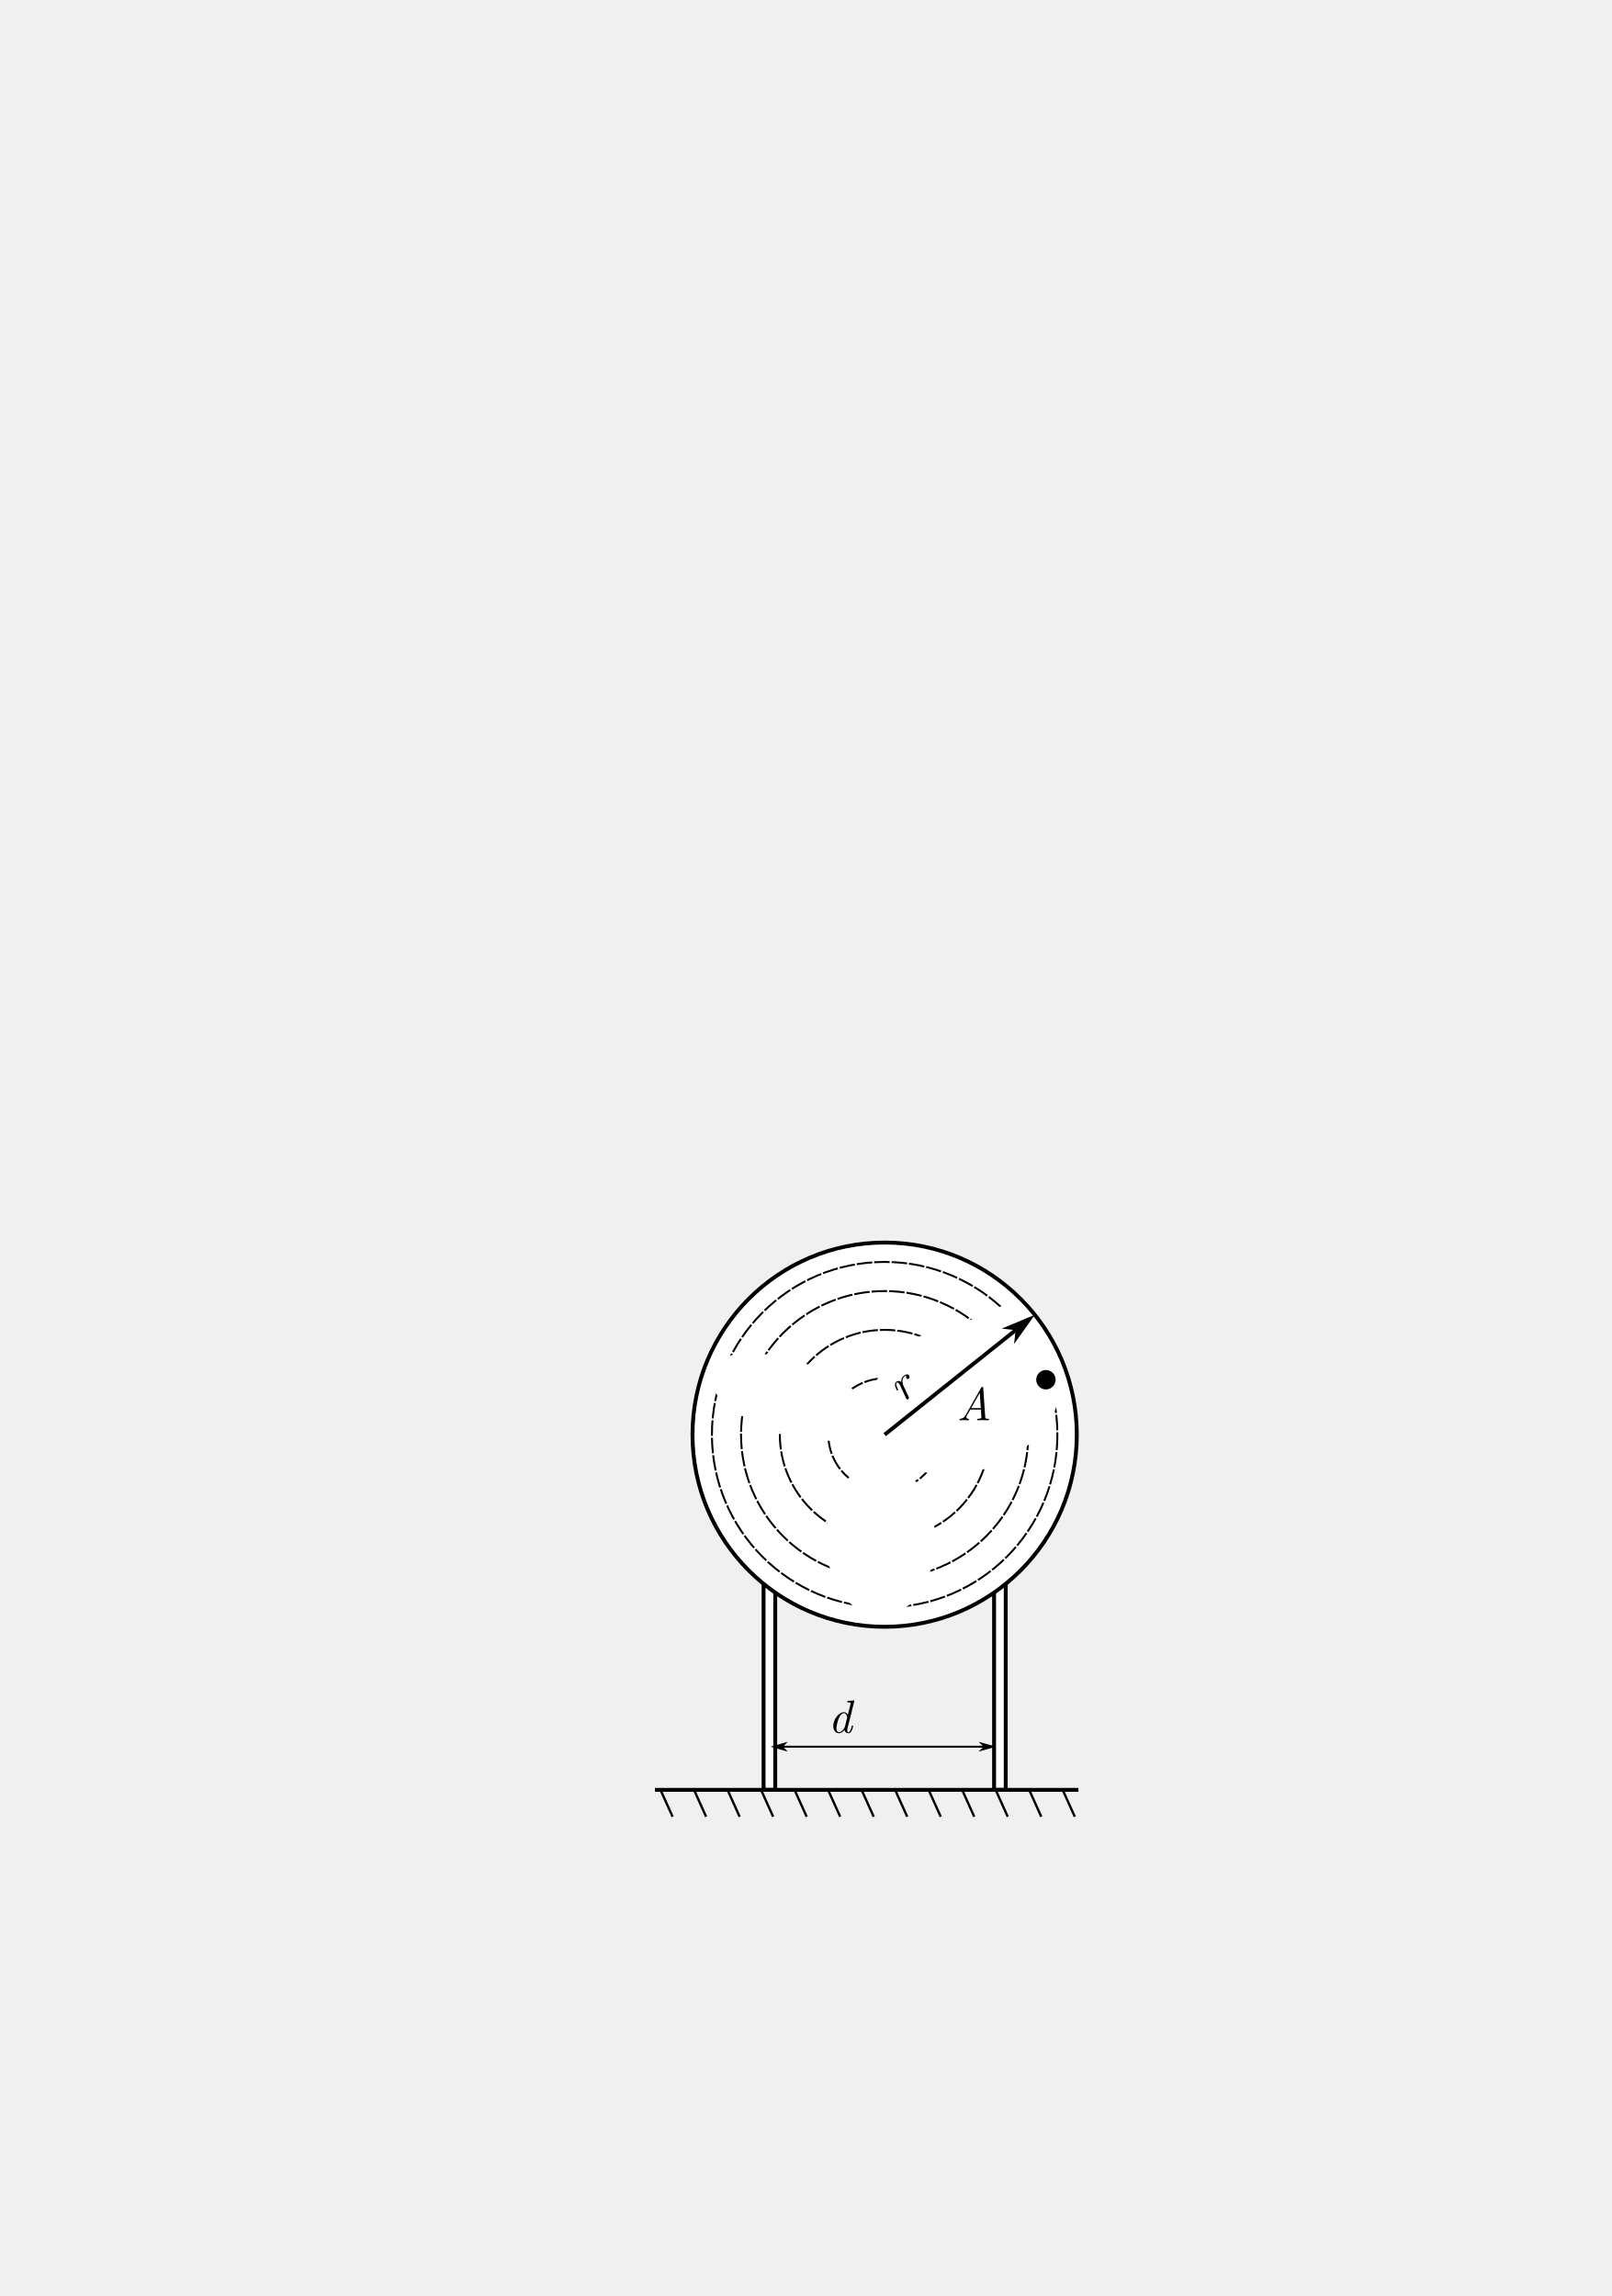
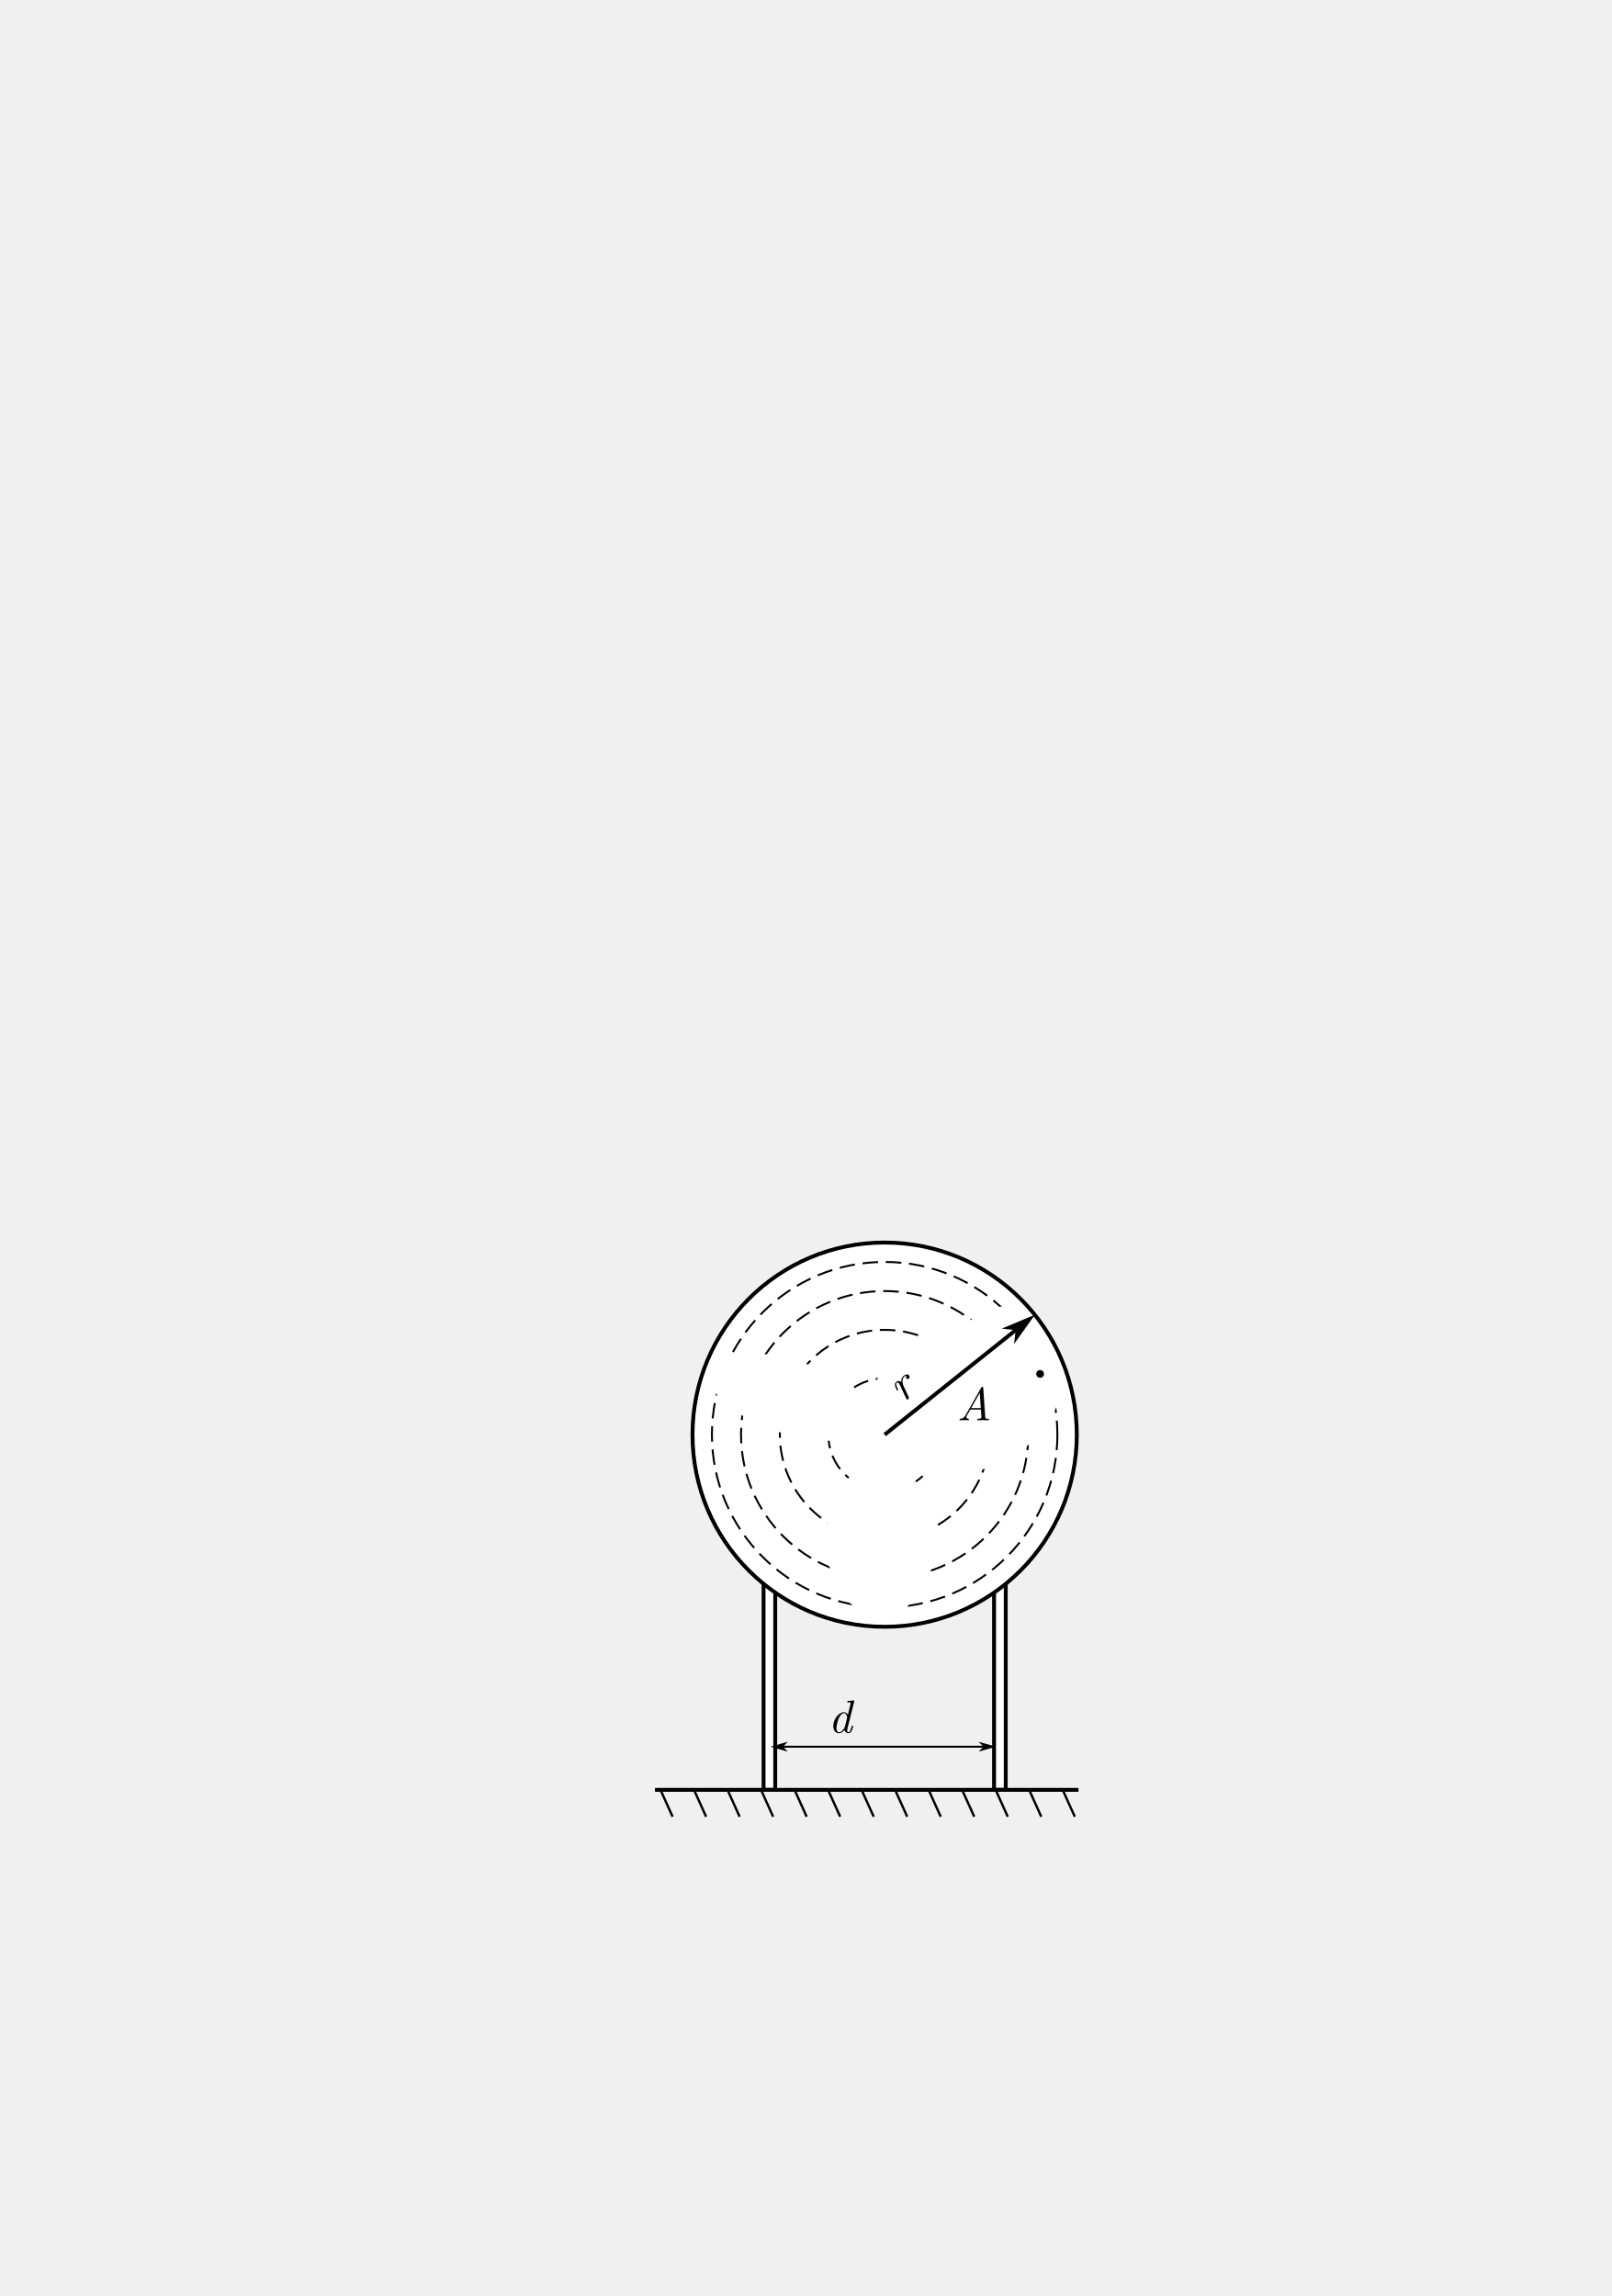
<svg xmlns="http://www.w3.org/2000/svg" version="1.1" id="svg1822" width="415.135" height="591.568" viewBox="0 0 415.135 591.568">
  <defs id="defs1826">
    <marker style="overflow:visible" id="Arrow1Mstart" refX="0.0" refY="0.0" orient="auto">
      <path transform="scale(0.4) translate(10,0)" style="fill-rule:evenodd;stroke:#000000;stroke-width:1pt;stroke-opacity:1;fill:#000000;fill-opacity:1" d="M 0.0,0.0 L 5.0,-5.0 L -12.5,0.0 L 5.0,5.0 L 0.0,0.0 z " id="path1281" />
    </marker>
    <marker style="overflow:visible;" id="marker2655" refX="0.0" refY="0.0" orient="auto">
      <path transform="scale(0.4) rotate(180) translate(10,0)" style="fill-rule:evenodd;stroke:#000000;stroke-width:1pt;stroke-opacity:1;fill:#000000;fill-opacity:1" d="M 0.0,0.0 L 5.0,-5.0 L -12.5,0.0 L 5.0,5.0 L 0.0,0.0 z " id="path2653" />
    </marker>
    <marker style="overflow:visible;" id="Arrow1Mend" refX="0.0" refY="0.0" orient="auto">
      <path transform="scale(0.4) rotate(180) translate(10,0)" style="fill-rule:evenodd;stroke:#000000;stroke-width:1pt;stroke-opacity:1;fill:#000000;fill-opacity:1" d="M 0.0,0.0 L 5.0,-5.0 L -12.5,0.0 L 5.0,5.0 L 0.0,0.0 z " id="path1284" />
    </marker>
  </defs>
  <g id="g1830">
    <g id="g2610" transform="translate(2.596291,0.2354716)">
      <rect style="fill:#ffffff;stroke:#000000;stroke-width:1;stroke-miterlimit:4;stroke-dasharray:none;stroke-opacity:1" id="rect1945" width="3" height="60.907" x="194.116" y="400.016" />
      <rect style="fill:#ffffff;stroke:#000000;stroke-width:1;stroke-miterlimit:4;stroke-dasharray:none;stroke-opacity:1" id="rect1945-1" width="3" height="60.907" x="253.498" y="400.016" />
    </g>
    <circle style="fill:#ffffff;stroke:#000000;stroke-width:1;stroke-miterlimit:4;stroke-dasharray:none;stroke-opacity:1" id="path2523-63" cx="227.903" cy="369.643" r="49.5" />
-     <g id="g2606">
-       <g id="g2580">
-         <circle style="fill:none;stroke:#000000;stroke-width:0.5;stroke-miterlimit:4;stroke-dasharray:4,0.5;stroke-opacity:1;stroke-dashoffset:0" id="path2523" cx="227.903" cy="369.643" r="27" />
-         <circle style="fill:none;stroke:#000000;stroke-width:0.5;stroke-miterlimit:4;stroke-dasharray:4,0.5;stroke-opacity:1;stroke-dashoffset:0" id="path2523-6" cx="227.903" cy="369.643" r="44.5" />
-         <circle style="fill:none;stroke:#000000;stroke-width:0.5;stroke-miterlimit:4;stroke-dasharray:4,0.5;stroke-opacity:1;stroke-dashoffset:0" id="path2523-3" cx="227.903" cy="369.643" r="37" />
-         <circle style="fill:none;stroke:#000000;stroke-width:0.5;stroke-miterlimit:4;stroke-dasharray:4,0.5;stroke-opacity:1;stroke-dashoffset:0" id="path2523-8" cx="227.903" cy="369.643" r="14.5" />
-       </g>
-       <g id="g2594">
-         <ellipse style="fill:#ffffff;stroke:none;stroke-width:0.501;stroke-miterlimit:4;stroke-dasharray:4.011, 0.501;stroke-dashoffset:0;stroke-opacity:1" id="path2582" cx="268.741" cy="287.389" rx="21.761" ry="9.516" transform="matrix(0.9573556,0.2889123,-0.1872002,0.9823218,0,0)" />
-         <ellipse style="fill:#ffffff;stroke:none;stroke-width:0.5;stroke-miterlimit:4;stroke-dasharray:4, 0.5;stroke-dashoffset:0;stroke-opacity:1" id="path2584" cx="226.85" cy="396.742" rx="14.076" ry="19.641" />
-         <ellipse style="fill:#ffffff;stroke:none;stroke-width:0.5;stroke-miterlimit:4;stroke-dasharray:4, 0.5;stroke-dashoffset:0;stroke-opacity:1" id="path2586" cx="107.292" cy="424.08" rx="25.369" ry="19.15" transform="rotate(-20.43855)" />
-         <ellipse style="fill:#ffffff;stroke:none;stroke-width:0.5;stroke-miterlimit:4;stroke-dasharray:4, 0.5;stroke-dashoffset:0;stroke-opacity:1" id="path2588" cx="258.766" cy="345.513" rx="5.729" ry="9.002" />
-       </g>
+     <g id="g911">
+       <circle style="fill:none;stroke:#000000;stroke-width:0.5;stroke-miterlimit:4;stroke-dasharray:4,2;stroke-dashoffset:0;stroke-opacity:1" id="path2523" cx="227.903" cy="369.643" r="27" />
+       <circle style="fill:none;stroke:#000000;stroke-width:0.5;stroke-miterlimit:4;stroke-dasharray:4,2;stroke-dashoffset:0;stroke-opacity:1" id="path2523-6" cx="227.903" cy="369.643" r="44.5" />
+       <circle style="fill:none;stroke:#000000;stroke-width:0.5;stroke-miterlimit:4;stroke-dasharray:4,2;stroke-dashoffset:0;stroke-opacity:1" id="path2523-3" cx="227.903" cy="369.643" r="37" />
+       <circle style="fill:none;stroke:#000000;stroke-width:0.5;stroke-miterlimit:4;stroke-dasharray:4,2;stroke-dashoffset:0;stroke-opacity:1" id="path2523-8" cx="227.903" cy="369.643" r="14.5" />
+     </g>
+     <g id="g2594">
+       <ellipse style="fill:#ffffff;stroke:none;stroke-width:0.501;stroke-miterlimit:4;stroke-dasharray:4.011, 0.501;stroke-dashoffset:0;stroke-opacity:1" id="path2582" cx="268.741" cy="287.389" rx="21.761" ry="9.516" transform="matrix(0.9573556,0.2889123,-0.1872002,0.9823218,0,0)" />
+       <ellipse style="fill:#ffffff;stroke:none;stroke-width:0.5;stroke-miterlimit:4;stroke-dasharray:4, 0.5;stroke-dashoffset:0;stroke-opacity:1" id="path2584" cx="226.85" cy="396.742" rx="14.076" ry="19.641" />
+       <ellipse style="fill:#ffffff;stroke:none;stroke-width:0.5;stroke-miterlimit:4;stroke-dasharray:4, 0.5;stroke-dashoffset:0;stroke-opacity:1" id="path2586" cx="107.292" cy="424.08" rx="25.369" ry="19.15" transform="rotate(-20.43855)" />
+       <ellipse style="fill:#ffffff;stroke:none;stroke-width:0.5;stroke-miterlimit:4;stroke-dasharray:4, 0.5;stroke-dashoffset:0;stroke-opacity:1" id="path2588" cx="258.766" cy="345.513" rx="5.729" ry="9.002" />
    </g>
    <g id="g2743">
      <path style="fill:none;stroke:#000000;stroke-width:1px;stroke-linecap:butt;stroke-linejoin:miter;stroke-opacity:1" d="M 277.828,461.158 H 168.736" id="path1195" />
      <path style="fill:none;stroke:#000000;stroke-width:0.6;stroke-linecap:butt;stroke-linejoin:miter;stroke-miterlimit:4;stroke-dasharray:none;stroke-opacity:1" d="m 273.767,461.158 3.122,6.926" id="path1252-70" />
      <path style="fill:none;stroke:#000000;stroke-width:0.6;stroke-linecap:butt;stroke-linejoin:miter;stroke-miterlimit:4;stroke-dasharray:none;stroke-opacity:1" d="m 265.132,461.158 3.122,6.926" id="path1252-49" />
      <path style="fill:none;stroke:#000000;stroke-width:0.6;stroke-linecap:butt;stroke-linejoin:miter;stroke-miterlimit:4;stroke-dasharray:none;stroke-opacity:1" d="m 256.498,461.158 3.122,6.926" id="path1252-97" />
      <path style="fill:none;stroke:#000000;stroke-width:0.6;stroke-linecap:butt;stroke-linejoin:miter;stroke-miterlimit:4;stroke-dasharray:none;stroke-opacity:1" d="m 204.692,461.158 3.122,6.926" id="path1252-66" />
      <path style="fill:none;stroke:#000000;stroke-width:0.6;stroke-linecap:butt;stroke-linejoin:miter;stroke-miterlimit:4;stroke-dasharray:none;stroke-opacity:1" d="m 187.423,461.158 3.122,6.926" id="path1252-14" />
      <path style="fill:none;stroke:#000000;stroke-width:0.6;stroke-linecap:butt;stroke-linejoin:miter;stroke-miterlimit:4;stroke-dasharray:none;stroke-opacity:1" d="m 178.789,461.158 3.122,6.926" id="path1252-07" />
      <path style="fill:none;stroke:#000000;stroke-width:0.6;stroke-linecap:butt;stroke-linejoin:miter;stroke-miterlimit:4;stroke-dasharray:none;stroke-opacity:1" d="m 170.154,461.158 3.122,6.926" id="path1252-51" />
      <path style="fill:none;stroke:#000000;stroke-width:0.6;stroke-linecap:butt;stroke-linejoin:miter;stroke-miterlimit:4;stroke-dasharray:none;stroke-opacity:1" d="m 196.057,461.158 3.122,6.926" id="path1252-38" />
      <path style="fill:none;stroke:#000000;stroke-width:0.6;stroke-linecap:butt;stroke-linejoin:miter;stroke-miterlimit:4;stroke-dasharray:none;stroke-opacity:1" d="m 247.864,461.158 3.122,6.926" id="path1252-50" />
      <path style="fill:none;stroke:#000000;stroke-width:0.6;stroke-linecap:butt;stroke-linejoin:miter;stroke-miterlimit:4;stroke-dasharray:none;stroke-opacity:1" d="m 239.229,461.158 3.122,6.926" id="path1252-8" />
      <path style="fill:none;stroke:#000000;stroke-width:0.6;stroke-linecap:butt;stroke-linejoin:miter;stroke-miterlimit:4;stroke-dasharray:none;stroke-opacity:1" d="m 230.595,461.158 3.122,6.926" id="path1252-05" />
      <path style="fill:none;stroke:#000000;stroke-width:0.6;stroke-linecap:butt;stroke-linejoin:miter;stroke-miterlimit:4;stroke-dasharray:none;stroke-opacity:1" d="m 221.961,461.158 3.122,6.926" id="path1252-03" />
      <path style="fill:none;stroke:#000000;stroke-width:0.6;stroke-linecap:butt;stroke-linejoin:miter;stroke-miterlimit:4;stroke-dasharray:none;stroke-opacity:1" d="m 213.326,461.158 3.122,6.926" id="path1252-02" />
    </g>
    <path style="fill:none;stroke:#000000;stroke-width:1px;stroke-linecap:butt;stroke-linejoin:miter;stroke-opacity:1;marker-end:url(#Arrow1Mend)" d="M 227.903,369.643 265.069,339.983" id="path2525" />
-     <circle style="fill:#000000;stroke:none;stroke-width:1;stroke-miterlimit:4;stroke-dasharray:none;stroke-opacity:1" id="path2541" cx="269.446" cy="355.487" r="2.5" />
+     <circle style="fill:#000000;stroke:none;stroke-width:1;stroke-miterlimit:4;stroke-dasharray:none;stroke-opacity:1" id="path2541" cx="267.946" cy="353.987" r="1" />
    <path style="fill:none;stroke:#000000;stroke-width:0.5;stroke-linecap:butt;stroke-linejoin:miter;stroke-opacity:1;stroke-miterlimit:4;stroke-dasharray:none;marker-end:url(#marker2655);marker-start:url(#Arrow1Mstart)" d="m 199.499,450.04 h 56.075" id="path2651" />
    <text xml:space="preserve" style="font-style:italic;font-size:12px;line-height:1.25;font-family:'Latin Modern Roman';-inkscape-font-specification:'Latin Modern Roman, Italic';text-align:center;text-anchor:middle" x="227.177" y="446.446" id="text2709">
      <tspan id="tspan2707" x="227.177" y="446.446">d</tspan>
    </text>
    <text xml:space="preserve" style="font-style:italic;font-size:12px;line-height:1.25;font-family:'Latin Modern Roman';-inkscape-font-specification:'Latin Modern Roman, Italic';text-align:center;text-anchor:middle" x="-33.727" y="427.28" id="text2713" transform="rotate(-39.01563)">
      <tspan id="tspan2711" x="-33.727" y="427.28">r</tspan>
    </text>
    <text xml:space="preserve" style="font-style:italic;font-size:12px;line-height:1.25;font-family:'Latin Modern Roman';-inkscape-font-specification:'Latin Modern Roman, Italic';text-align:center;text-anchor:middle" x="261.685" y="365.927" id="text2717">
      <tspan id="tspan2715" x="261.685" y="365.927">A</tspan>
    </text>
  </g>
</svg>
